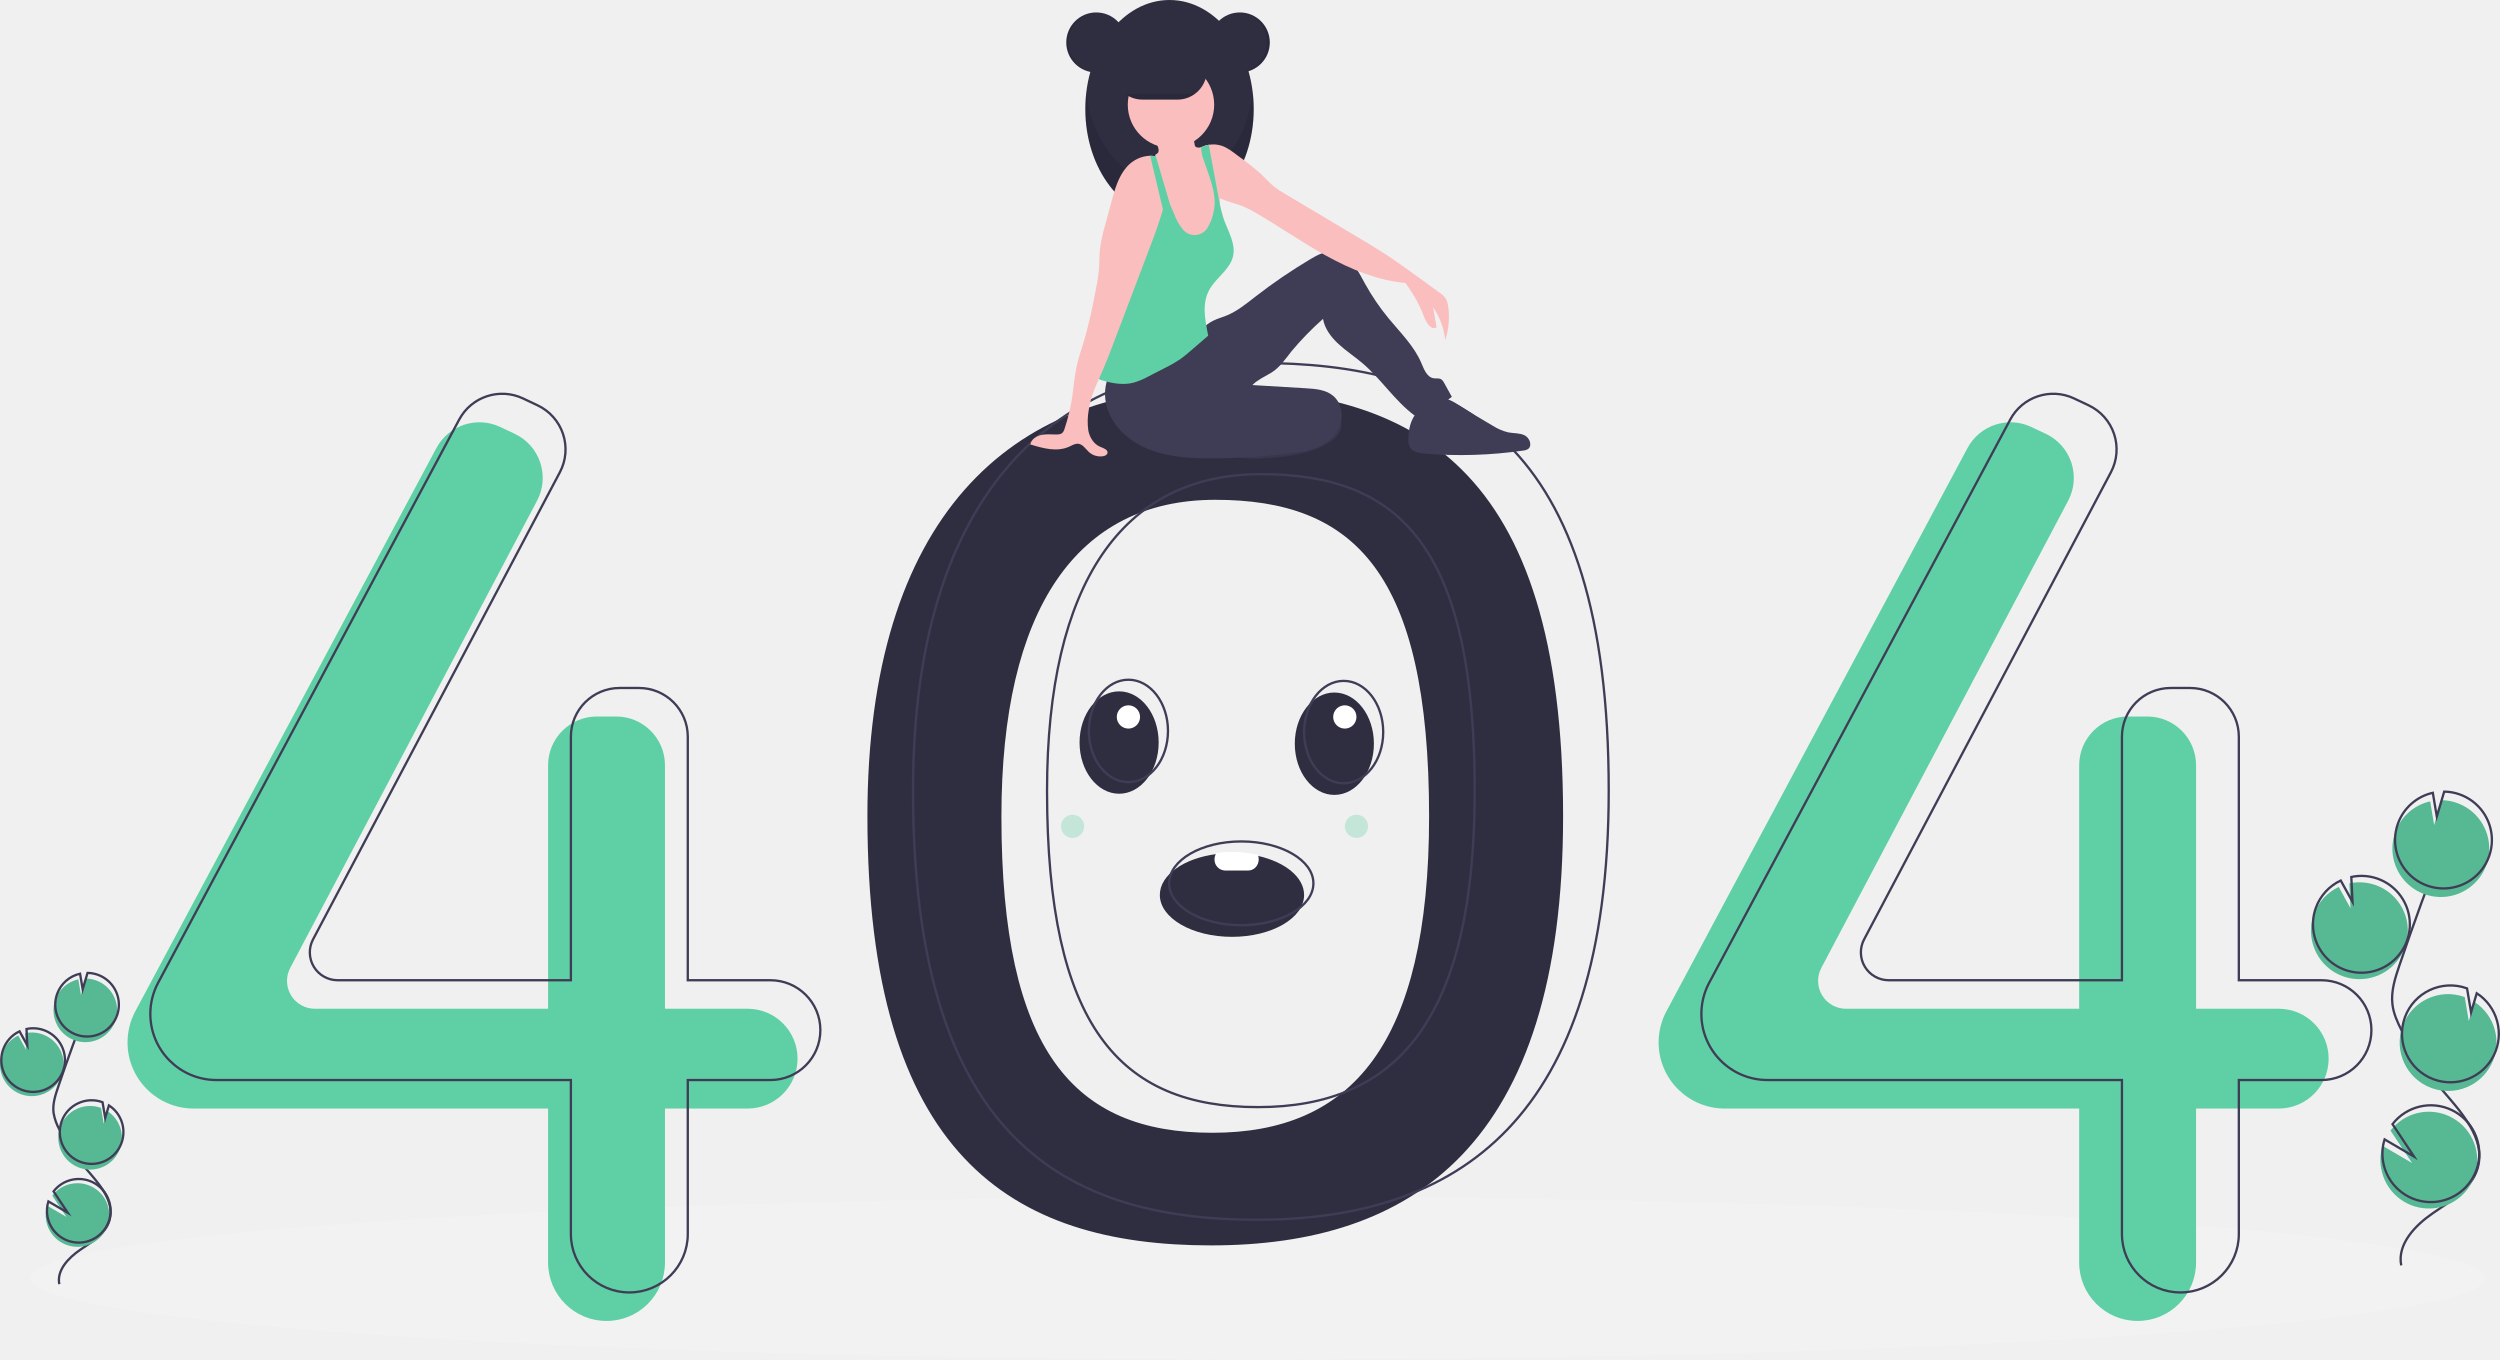
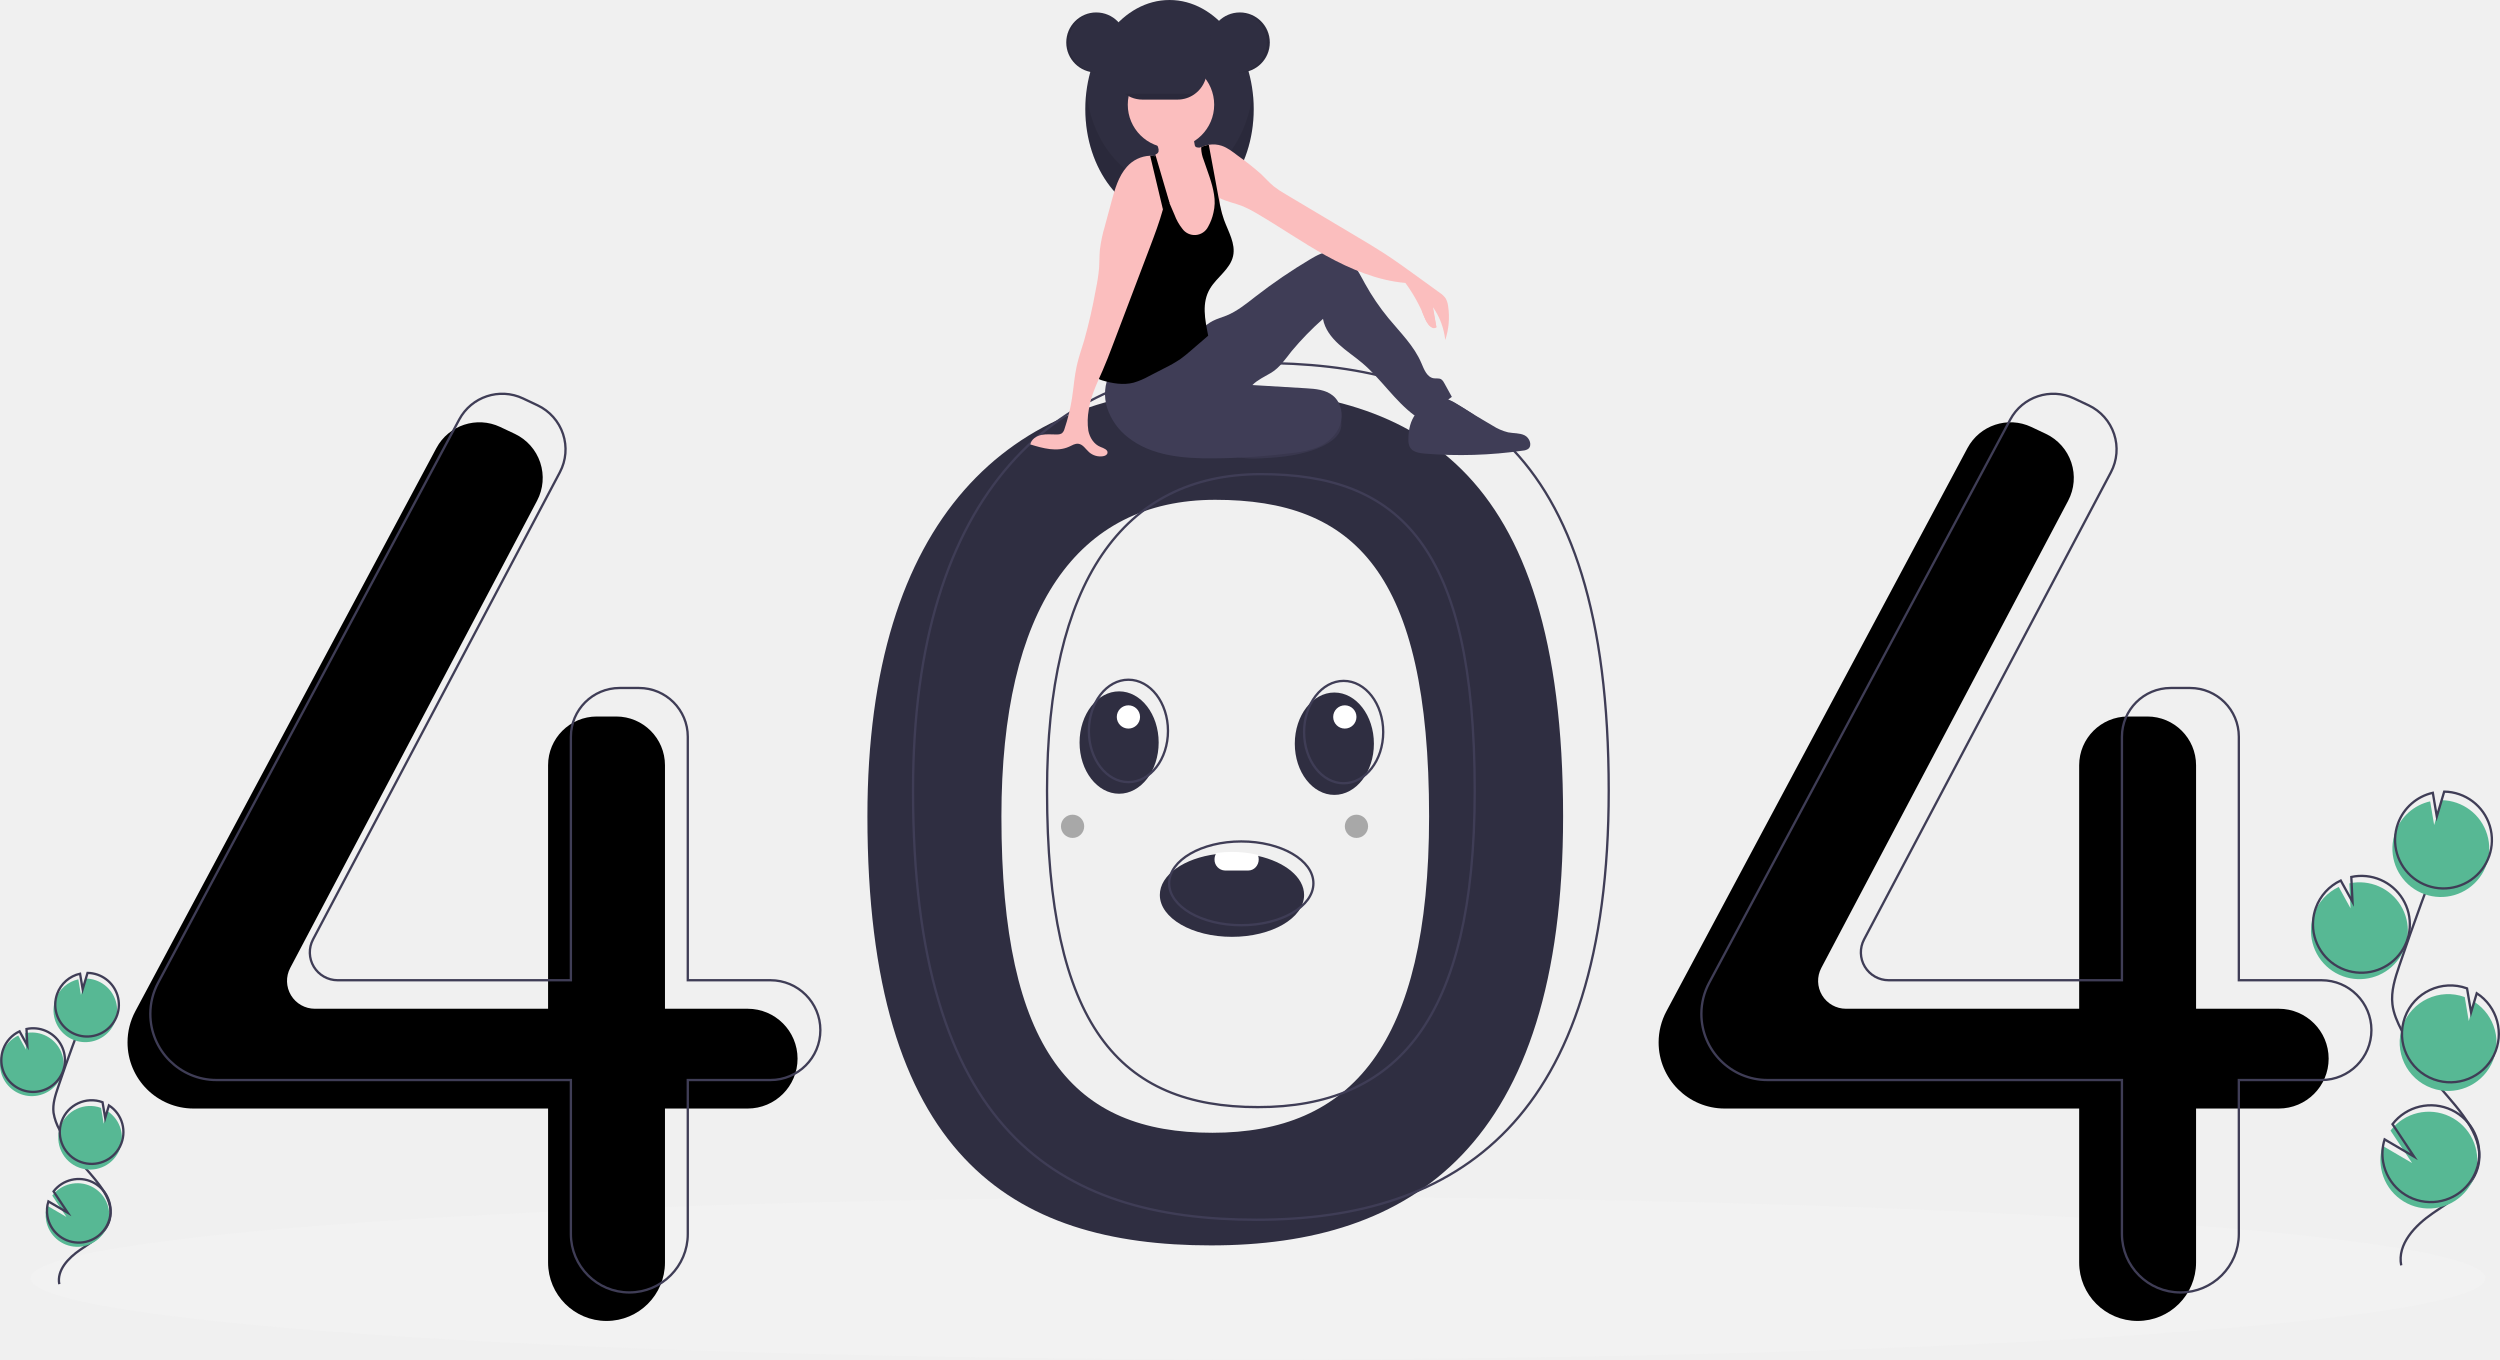
<svg xmlns="http://www.w3.org/2000/svg" id="fd59ce54-f850-4dfc-bc34-dd7d379d600e" data-name="Layer 1" width="1074.392" height="584.231" viewBox="0 0 1074.392 584.231">
  <ellipse cx="540.643" cy="549.309" rx="527.5" ry="34.922" fill="#f2f2f2" />
  <path d="M583.48,324.894c-85.944,0-147.651,55.139-147.651,183.798,0,145.813,61.707,184.411,147.651,184.411s151.327-42.274,151.327-184.411C734.807,356.753,669.424,324.894,583.48,324.894Zm.565,319.808c-59.527,0-90.626-34.923-90.626-135.916,0-89.112,32.372-136.105,91.899-136.105s91.899,30.868,91.899,136.105C677.217,607.234,643.572,644.703,584.045,644.703Z" transform="translate(-63.054 -157.8845)" fill="#2f2e41" />
-   <path d="M384.365,591.401H348.831V486.762A20.956,20.956,0,0,0,327.875,465.806h-8.326a20.956,20.956,0,0,0-20.956,20.956V591.401H198.363a11.963,11.963,0,0,1-10.578-17.552l106.082-200.78A20.956,20.956,0,0,0,284.287,344.33l-6.262-2.957a20.956,20.956,0,0,0-27.429,9.07L121.214,592.475a28.416,28.416,0,0,0-3.356,13.396v0a28.416,28.416,0,0,0,28.416,28.416H298.593v66.167a25.119,25.119,0,0,0,25.119,25.119h0a25.119,25.119,0,0,0,25.119-25.119V634.287h35.534a21.443,21.443,0,0,0,21.443-21.443v0A21.443,21.443,0,0,0,384.365,591.401Z" transform="translate(-63.054 -157.8845)" fill="#5fd0a5" />
-   <path d="M1042.362,591.401h-35.534V486.762A20.956,20.956,0,0,0,985.872,465.806h-8.326a20.956,20.956,0,0,0-20.956,20.956V591.401H856.359a11.963,11.963,0,0,1-10.578-17.552L951.864,373.069A20.956,20.956,0,0,0,942.284,344.33l-6.262-2.957a20.956,20.956,0,0,0-27.429,9.07L779.211,592.475a28.416,28.416,0,0,0-3.356,13.396v0a28.416,28.416,0,0,0,28.416,28.416H956.589v66.167a25.119,25.119,0,0,0,25.119,25.119h0a25.119,25.119,0,0,0,25.119-25.119V634.287h35.534a21.443,21.443,0,0,0,21.443-21.443v0A21.443,21.443,0,0,0,1042.362,591.401Z" transform="translate(-63.054 -157.8845)" fill="#5fd0a5" />
+   <path d="M384.365,591.401H348.831V486.762A20.956,20.956,0,0,0,327.875,465.806h-8.326a20.956,20.956,0,0,0-20.956,20.956V591.401H198.363a11.963,11.963,0,0,1-10.578-17.552l106.082-200.78A20.956,20.956,0,0,0,284.287,344.33l-6.262-2.957a20.956,20.956,0,0,0-27.429,9.07L121.214,592.475a28.416,28.416,0,0,0-3.356,13.396v0a28.416,28.416,0,0,0,28.416,28.416H298.593v66.167a25.119,25.119,0,0,0,25.119,25.119h0a25.119,25.119,0,0,0,25.119-25.119V634.287h35.534a21.443,21.443,0,0,0,21.443-21.443v0A21.443,21.443,0,0,0,384.365,591.401Z" transform="translate(-63.054 -157.8845)" fill="425940" />
+   <path d="M1042.362,591.401h-35.534V486.762A20.956,20.956,0,0,0,985.872,465.806h-8.326a20.956,20.956,0,0,0-20.956,20.956V591.401H856.359a11.963,11.963,0,0,1-10.578-17.552L951.864,373.069A20.956,20.956,0,0,0,942.284,344.33l-6.262-2.957a20.956,20.956,0,0,0-27.429,9.07L779.211,592.475a28.416,28.416,0,0,0-3.356,13.396v0a28.416,28.416,0,0,0,28.416,28.416H956.589v66.167a25.119,25.119,0,0,0,25.119,25.119h0a25.119,25.119,0,0,0,25.119-25.119V634.287h35.534a21.443,21.443,0,0,0,21.443-21.443v0A21.443,21.443,0,0,0,1042.362,591.401Z" transform="translate(-63.054 -157.8845)" fill="425940" />
  <path d="M394.168,579.148H358.634V474.509a20.956,20.956,0,0,0-20.956-20.956h-8.326a20.956,20.956,0,0,0-20.956,20.956V579.148H208.165a11.963,11.963,0,0,1-10.578-17.552L303.67,360.816a20.956,20.956,0,0,0-9.58-28.739l-6.262-2.957a20.956,20.956,0,0,0-27.429,9.07L131.017,580.222a28.416,28.416,0,0,0-3.356,13.396v0a28.416,28.416,0,0,0,28.416,28.416H308.395v66.167a25.119,25.119,0,0,0,25.119,25.119h0a25.119,25.119,0,0,0,25.119-25.119V622.034h35.534a21.443,21.443,0,0,0,21.443-21.443v0A21.443,21.443,0,0,0,394.168,579.148Z" transform="translate(-63.054 -157.8845)" fill="none" stroke="#3f3d56" stroke-miterlimit="10" />
  <path d="M1060.742,579.148h-35.534V474.509a20.956,20.956,0,0,0-20.956-20.956H995.925a20.956,20.956,0,0,0-20.956,20.956V579.148H874.739a11.963,11.963,0,0,1-10.578-17.552L970.244,360.816a20.956,20.956,0,0,0-9.58-28.739l-6.262-2.957a20.956,20.956,0,0,0-27.429,9.07L797.59,580.222a28.416,28.416,0,0,0-3.356,13.396v0a28.416,28.416,0,0,0,28.416,28.416H974.969v66.167a25.119,25.119,0,0,0,25.119,25.119h0a25.119,25.119,0,0,0,25.119-25.119V622.034h35.534a21.443,21.443,0,0,0,21.443-21.443v0A21.443,21.443,0,0,0,1060.742,579.148Z" transform="translate(-63.054 -157.8845)" fill="none" stroke="#3f3d56" stroke-miterlimit="10" />
  <path d="M603.085,313.866c-85.944,0-147.651,55.139-147.651,183.798,0,145.813,61.707,184.411,147.651,184.411s151.327-42.274,151.327-184.411C754.412,345.725,689.029,313.866,603.085,313.866Zm.565,319.808c-59.527,0-90.626-34.923-90.626-135.916,0-89.112,32.372-136.105,91.899-136.105s91.899,30.868,91.899,136.105C696.822,596.206,663.177,633.675,603.65,633.675Z" transform="translate(-63.054 -157.8845)" fill="none" stroke="#3f3d56" stroke-miterlimit="10" />
  <circle cx="471.141" cy="18.25" r="12.901" fill="#2f2e41" />
  <ellipse cx="502.607" cy="46.885" rx="36.186" ry="46.885" fill="#2f2e41" />
  <path d="M565.661,237.494c-18.128,0-33.141-17.271-35.776-39.805a60.976,60.976,0,0,0-.41,7.08c0,25.894,16.201,46.885,36.186,46.885s36.186-20.991,36.186-46.885a60.976,60.976,0,0,0-.41-7.08C598.803,220.224,583.789,237.494,565.661,237.494Z" transform="translate(-63.054 -157.8845)" opacity="0.1" />
  <path d="M639.296,342.073c-.777,3.193-4.128,5.751-7.839,7.538-7.802,3.757-17.425,4.878-26.76,5.254a45.176,45.176,0,0,1-7.144-.132,20.537,20.537,0,0,1-12.251-5.631,1.681,1.681,0,0,1,.044-2.844c4.969-5.459,13.262-8.806,21.616-11.216,6.334-1.827,17.381-6.561,24.29-5.922C637.944,329.739,640.277,338.041,639.296,342.073Z" transform="translate(-63.054 -157.8845)" fill="#3f3d56" />
  <path d="M639.296,342.073c-.777,3.193-4.128,5.751-7.839,7.538-7.802,3.757-17.425,4.878-26.76,5.254a45.176,45.176,0,0,1-7.144-.132,20.537,20.537,0,0,1-12.251-5.631,1.681,1.681,0,0,1,.044-2.844c4.969-5.459,13.262-8.806,21.616-11.216,6.334-1.827,17.381-6.561,24.29-5.922C637.944,329.739,640.277,338.041,639.296,342.073Z" transform="translate(-63.054 -157.8845)" opacity="0.1" />
  <path d="M540.098,318.206a19.77,19.77,0,0,0-1.199,15.075,26.339,26.339,0,0,0,8.829,12.497c10.095,8.092,23.988,9.205,36.925,9.093a284.649,284.649,0,0,0,33.905-2.324,40.538,40.538,0,0,0,11.001-2.554c4.222-1.827,7.933-5.178,9.436-9.526s.436-9.672-3.134-12.574c-3.137-2.55-7.463-2.9-11.498-3.143l-23.088-1.387c2.281-2.308,5.318-3.614,8.096-5.292,3.685-2.226,6.134-5.965,8.813-9.335a129.001,129.001,0,0,1,13.439-13.817c.751,4.31,3.478,7.85,6.687,10.824s6.908,5.368,10.244,8.2c8.079,6.858,13.896,16.167,22.392,22.5a43.829,43.829,0,0,0,16.049-8.012l-3.302-5.981a3.94,3.94,0,0,0-1.245-1.553c-.935-.575-2.14-.279-3.225-.441-2.901-.435-4.168-3.784-5.306-6.487-3.125-7.422-9.108-13.18-14.218-19.404a98.009,98.009,0,0,1-9.996-14.723c-1.717-3.102-3.288-6.331-5.617-9.003s-5.594-4.773-9.139-4.781c-3.132-.007-6.021,1.584-8.714,3.183a230.477,230.477,0,0,0-23.63,16.099c-3.944,3.062-7.863,6.296-12.489,8.174-1.947.79-4,1.331-5.869,2.292-3.273,1.684-5.757,4.534-8.431,7.064C566.277,311.892,553.219,317.738,540.098,318.206Z" transform="translate(-63.054 -157.8845)" fill="#3f3d56" />
  <path d="M588.374,253.983a23.774,23.774,0,0,1-1.734,8.033,10.045,10.045,0,0,1-5.768,5.573,12.375,12.375,0,0,1-5.623.182,10.882,10.882,0,0,1-4.582-1.561c-2.165-1.488-3.244-4.144-3.637-6.743-.393-2.596-.217-5.249-.469-7.863a42.944,42.944,0,0,0-1.202-6.255c-.17-.683-.343-1.362-.513-2.042-.167-.68-.33-1.359-.481-2.039-.138-.639-.267-1.281-.378-1.926-.091-.544-.173-1.092-.233-1.643a18.423,18.423,0,0,0-.809-4.811,14.607,14.607,0,0,0-1.687-2.854c-.286-.409-.563-.818-.818-1.243a5.89,5.89,0,0,1-.972-3.748,3.286,3.286,0,0,1,.148-.601c.025-.076.053-.151.085-.223A1.802,1.802,0,0,0,560.932,223.07a3.433,3.433,0,0,0-.148-1.778,11.318,11.318,0,0,0-.96-2.288c-.264-.478-1.161-1.34-1.167-1.888-.013-1.101,2.14-1.989,3.011-2.423a16.796,16.796,0,0,1,8.597-1.743c1.904.129,3.968.714,5.019,2.31.944,1.438.818,3.301,1.221,4.972a1.471,1.471,0,0,0,.299.664,1.341,1.341,0,0,0,.739.34,4.549,4.549,0,0,0,1.416.057h.003a2.931,2.931,0,0,0,.371-.054,4.957,4.957,0,0,0,2.033-.878q.585-.156,1.18-.255a.251.251,0,0,0,.047-.009c1.576,4.975,1.781,10.308,3.071,15.374.639,2.52,1.554,5.009,1.683,7.602.009.113.013.23.016.346.019.834-.047,1.674-.013,2.505a6.981,6.981,0,0,0,.126,1.114,15.611,15.611,0,0,0,.525,1.743l.009.028c.06.183.116.368.164.554.035.135.066.267.091.403l.003.009A14.938,14.938,0,0,1,588.374,253.983Z" transform="translate(-63.054 -157.8845)" fill="#fbbebe" />
  <circle cx="503.237" cy="44.997" r="18.565" fill="#fbbebe" />
  <path d="M684.157,304.033a30.445,30.445,0,0,0-5.236-14.103q.722,4.295,1.447,8.587a3.214,3.214,0,0,1-3.367-1.035,10.337,10.337,0,0,1-1.765-3.276,67.466,67.466,0,0,0-8.21-14.736c-11.819-.985-23.502-5.884-33.896-11.595-10.396-5.708-20.126-12.552-30.384-18.502a43.573,43.573,0,0,0-5.544-2.832c-3.21-1.287-6.812-1.954-9.855-3.468-.204-.101-.409-.208-.61-.318a12.578,12.578,0,0,1-1.945-1.306,10.344,10.344,0,0,1-.931-.856,20.351,20.351,0,0,1-3.559-5.953c-1.633-3.612-2.215-7.97-3.845-11.583a11.203,11.203,0,0,1,2.502-1.765h.003c.132-.069.264-.135.4-.198a11.94,11.94,0,0,1,2.004-.733q.585-.156,1.18-.255a.251.251,0,0,0,.047-.009,11.566,11.566,0,0,1,5.491.434c2.587.875,4.767,2.621,6.941,4.273a114.02,114.02,0,0,1,10.148,8.049c1.794,1.718,3.43,3.606,5.359,5.167a42.144,42.144,0,0,0,5.057,3.351q15.656,9.327,31.315,18.65c3.534,2.105,7.07,4.21,10.526,6.438,5.249,3.386,10.308,7.055,15.365,10.721q4.47,3.238,8.936,6.479a9.728,9.728,0,0,1,2.533,2.341,8.472,8.472,0,0,1,1.123,3.433A31.387,31.387,0,0,1,684.157,304.033Z" transform="translate(-63.054 -157.8845)" fill="#fbbebe" />
-   <path d="M592.977,267.944c-1.252,5.617-6.929,9.012-9.896,13.946-3.688,6.123-2.184,13.241-.799,20.255q-3.795,3.271-7.593,6.542c-1.397,1.199-2.794,2.404-4.298,3.464a57.351,57.351,0,0,1-6.86,3.94q-3.361,1.728-6.721,3.458a32.128,32.128,0,0,1-6.58,2.788c-4.415,1.133-9.103.34-13.471-.972a6.088,6.088,0,0,1-1.473-.601,2.394,2.394,0,0,1-.699-.632,3.911,3.911,0,0,1-.444-2.539c.444-7.351,2.24-14.547,4.031-21.69a85.26,85.26,0,0,1,3.848-12.577,85.077,85.077,0,0,1,5.415-10.151,68.368,68.368,0,0,1,7.929-11.514,18.479,18.479,0,0,0,3.675-4.739c1.117-2.549.686-5.472.913-8.247a17.148,17.148,0,0,1,1.633-6.007v-.003a17.093,17.093,0,0,1,1.743-2.882q.458,1.067.916,2.13.302.699.598,1.394.387.897.768,1.787,1.1,2.558,2.196,5.113a21.59,21.59,0,0,0,3.335,5.944,6.499,6.499,0,0,0,11.123-.853,21.261,21.261,0,0,0,2.272-6.013,19.215,19.215,0,0,0,.252-7.835c-.758-5.009-2.889-10.126-4.437-14.78a14.945,14.945,0,0,1-1.079-4.871,3.351,3.351,0,0,1,.057-.56c.009-.047.019-.098.028-.145a11.94,11.94,0,0,1,2.004-.733q.585-.156,1.18-.255,2.044,11.064,4.094,22.127c.032.173.066.346.098.522.195,1.057.393,2.115.614,3.169.198.957.412,1.91.651,2.857l.009.028c.082.321.167.639.255.957l.003.009c.242.868.513,1.731.818,2.58C590.938,257.475,594.164,262.629,592.977,267.944Z" transform="translate(-63.054 -157.8845)" fill="#5fd0a5" />
+   <path d="M592.977,267.944c-1.252,5.617-6.929,9.012-9.896,13.946-3.688,6.123-2.184,13.241-.799,20.255q-3.795,3.271-7.593,6.542c-1.397,1.199-2.794,2.404-4.298,3.464a57.351,57.351,0,0,1-6.86,3.94q-3.361,1.728-6.721,3.458a32.128,32.128,0,0,1-6.58,2.788c-4.415,1.133-9.103.34-13.471-.972a6.088,6.088,0,0,1-1.473-.601,2.394,2.394,0,0,1-.699-.632,3.911,3.911,0,0,1-.444-2.539c.444-7.351,2.24-14.547,4.031-21.69a85.26,85.26,0,0,1,3.848-12.577,85.077,85.077,0,0,1,5.415-10.151,68.368,68.368,0,0,1,7.929-11.514,18.479,18.479,0,0,0,3.675-4.739c1.117-2.549.686-5.472.913-8.247a17.148,17.148,0,0,1,1.633-6.007v-.003a17.093,17.093,0,0,1,1.743-2.882q.458,1.067.916,2.13.302.699.598,1.394.387.897.768,1.787,1.1,2.558,2.196,5.113a21.59,21.59,0,0,0,3.335,5.944,6.499,6.499,0,0,0,11.123-.853,21.261,21.261,0,0,0,2.272-6.013,19.215,19.215,0,0,0,.252-7.835c-.758-5.009-2.889-10.126-4.437-14.78a14.945,14.945,0,0,1-1.079-4.871,3.351,3.351,0,0,1,.057-.56c.009-.047.019-.098.028-.145a11.94,11.94,0,0,1,2.004-.733q.585-.156,1.18-.255,2.044,11.064,4.094,22.127c.032.173.066.346.098.522.195,1.057.393,2.115.614,3.169.198.957.412,1.91.651,2.857l.009.028c.082.321.167.639.255.957l.003.009c.242.868.513,1.731.818,2.58C590.938,257.475,594.164,262.629,592.977,267.944Z" transform="translate(-63.054 -157.8845)" fill="425940" />
  <path d="M668.321,346.877a6.583,6.583,0,0,0,.61,3.143c1.162,2.124,3.95,2.606,6.362,2.805a188.377,188.377,0,0,0,42.266-1.288,4.886,4.886,0,0,0,2.151-.668c1.99-1.395.763-4.795-1.41-5.884s-4.751-.826-7.135-1.297a22.479,22.479,0,0,1-6.678-2.896q-7.252-4.167-14.293-8.688c-2.795-1.795-6.093-3.71-9.24-2.646C672.43,332.343,668.265,337.681,668.321,346.877Z" transform="translate(-63.054 -157.8845)" fill="#3f3d56" />
  <path d="M564.437,240.874v.003c-.022.132-.044.261-.072.39-.035.214-.076.431-.116.645-.39,1.998-.868,3.987-1.419,5.963-1.51,5.459-3.534,10.831-5.541,16.123q-8.081,21.287-16.164,42.577c-1.359,3.575-2.716,7.152-4.261,10.654-.516,1.167-1.048,2.344-1.576,3.534-1.894,4.257-3.713,8.653-4.317,13.184a27.45,27.45,0,0,0-.192,9.04c.604,2.97,2.407,5.872,5.23,6.97,1.378.538,3.351,1.259,2.974,2.69-.204.787-1.098,1.171-1.901,1.303a7.312,7.312,0,0,1-5.966-1.718c-1.507-1.337-2.665-3.417-4.67-3.641-1.388-.151-2.665.68-3.936,1.262-5.186,2.369-11.227.711-16.674-.972.428-2.206,2.643-3.66,4.843-4.1,2.199-.444,4.474-.129,6.718-.189a3.51,3.51,0,0,0,2.042-.525,3.705,3.705,0,0,0,1.101-1.882,78.964,78.964,0,0,0,3.213-13.147c.724-4.666,1.026-9.405,2.058-14.015.802-3.597,2.042-7.08,3.106-10.61a224.682,224.682,0,0,0,5.06-22.077,78.02,78.02,0,0,0,1.425-9.368c.179-2.612.094-5.236.346-7.838a60.888,60.888,0,0,1,2.111-9.997q1.444-5.348,2.885-10.689c1.425-5.271,2.955-10.746,6.567-14.843a13.962,13.962,0,0,1,10.028-4.789,9.882,9.882,0,0,1,2.13.23c.116.028.233.057.349.088a8.634,8.634,0,0,1,2.174.9c1.114-.708,1.68-.459,2.42.632a6.973,6.973,0,0,1,.881,3.795A52.424,52.424,0,0,1,564.437,240.874Z" transform="translate(-63.054 -157.8845)" fill="#fbbebe" />
-   <path d="M565.661,245.046l-.047.047-.255.255-2.53,2.527-1.24-5.208-4.251-17.854a9.882,9.882,0,0,1,2.13.23,3.286,3.286,0,0,1,.148-.601l.201.689,1.441,4.902,2.728,9.308.45,1.532v.003Z" transform="translate(-63.054 -157.8845)" fill="#5fd0a5" />
+   <path d="M565.661,245.046l-.047.047-.255.255-2.53,2.527-1.24-5.208-4.251-17.854a9.882,9.882,0,0,1,2.13.23,3.286,3.286,0,0,1,.148-.601l.201.689,1.441,4.902,2.728,9.308.45,1.532v.003Z" transform="translate(-63.054 -157.8845)" fill="425940" />
  <path d="M581.715,188.087a12.582,12.582,0,0,1-3.7,8.896,12.314,12.314,0,0,1-1.36,1.176,12.528,12.528,0,0,1-7.536,2.524H554.023a12.59,12.59,0,0,1,0-25.18h15.096A12.629,12.629,0,0,1,581.715,188.087Z" transform="translate(-63.054 -157.8845)" fill="#2f2e41" />
  <circle cx="532.815" cy="18.25" r="12.901" fill="#2f2e41" />
  <path d="M595.554,163.234c-.158,0-.315.006-.472.012a12.898,12.898,0,0,1,0,25.778c.157.006.314.012.472.012a12.901,12.901,0,1,0,0-25.802Z" transform="translate(-63.054 -157.8845)" opacity="0.1" />
  <path d="M534.195,163.234c.158,0,.315.006.472.012a12.898,12.898,0,0,0,0,25.778c-.157.006-.314.012-.472.012a12.901,12.901,0,0,1,0-25.802Z" transform="translate(-63.054 -157.8845)" opacity="0.1" />
  <path d="M576.655,198.159a12.528,12.528,0,0,1-7.536,2.524H554.023a12.528,12.528,0,0,1-7.536-2.524Z" transform="translate(-63.054 -157.8845)" opacity="0.1" />
  <path d="M674.14,291.64s3.252,9.372,6.229,6.876L677.996,286.267Z" transform="translate(-63.054 -157.8845)" fill="#fbbebe" />
  <path d="M1069.918,577.434a20.813,20.813,0,1,0,2.772-39.915l.521,10.712-5.068-9.18a20.734,20.734,0,0,0-10.684,11.723,20.408,20.408,0,0,0-1.197,5.63A20.809,20.809,0,0,0,1069.918,577.434Z" transform="translate(-63.054 -157.8845)" fill="#57b894" />
  <path d="M1094.995,701.678c-1.789-9.11,5.963-17.187,13.621-22.437s16.605-10.408,19.218-19.317c3.755-12.804-7.43-24.53-16.136-34.642a125.3,125.3,0,0,1-16.524-24.557c-1.811-3.533-3.476-7.225-3.952-11.166-.686-5.675,1.137-11.323,2.974-16.737q9.179-27.052,19.628-53.65" transform="translate(-63.054 -157.8845)" fill="none" stroke="#3f3d56" stroke-miterlimit="10" />
  <path d="M1070.775,574.676a20.813,20.813,0,1,0,2.772-39.915l.521,10.712-5.068-9.18a20.734,20.734,0,0,0-10.684,11.723,20.408,20.408,0,0,0-1.197,5.63A20.809,20.809,0,0,0,1070.775,574.676Z" transform="translate(-63.054 -157.8845)" fill="none" stroke="#3f3d56" stroke-miterlimit="10" />
  <path d="M1092.451,515.473a20.788,20.788,0,0,1,14.98-13.198l1.714,10.184,3.177-10.696a20.81,20.81,0,1,1-19.871,13.71Z" transform="translate(-63.054 -157.8845)" fill="#57b894" />
  <path d="M1093.594,511.795a20.788,20.788,0,0,1,14.98-13.198l1.714,10.184,3.177-10.696a20.81,20.81,0,1,1-19.871,13.71Z" transform="translate(-63.054 -157.8845)" fill="none" stroke="#3f3d56" stroke-miterlimit="10" />
  <path d="M1108.045,625.489a20.81,20.81,0,0,0,18.419-37.023l-2.441,8.219-1.731-10.304a.362.362,0,0,0-.053-.02,20.811,20.811,0,1,0-14.194,39.127Z" transform="translate(-63.054 -157.8845)" fill="#57b894" />
  <path d="M1109.035,621.764a20.81,20.81,0,0,0,18.419-37.023l-2.441,8.219-1.731-10.304a.362.362,0,0,0-.053-.02,20.811,20.811,0,1,0-14.194,39.127Z" transform="translate(-63.054 -157.8845)" fill="none" stroke="#3f3d56" stroke-miterlimit="10" />
  <path d="M1086.378,660.051a20.801,20.801,0,1,0,4.011-16.297l9.273,13.957-12.67-7.408A20.616,20.616,0,0,0,1086.378,660.051Z" transform="translate(-63.054 -157.8845)" fill="#57b894" />
  <path d="M1087.235,657.294a20.801,20.801,0,1,0,4.011-16.297l9.273,13.957-12.67-7.408A20.616,20.616,0,0,0,1087.235,657.294Z" transform="translate(-63.054 -157.8845)" fill="none" stroke="#3f3d56" stroke-miterlimit="10" />
  <path d="M72.061,628.133a13.674,13.674,0,1,0,1.821-26.225l.342,7.038-3.33-6.032a13.623,13.623,0,0,0-7.019,7.702,13.409,13.409,0,0,0-.787,3.699A13.672,13.672,0,0,0,72.061,628.133Z" transform="translate(-63.054 -157.8845)" fill="#57b894" />
  <path d="M88.538,709.763c-1.175-5.986,3.918-11.292,8.949-14.741s10.91-6.838,12.626-12.692c2.467-8.412-4.882-16.117-10.601-22.76A82.324,82.324,0,0,1,88.656,643.436a22.21,22.21,0,0,1-2.597-7.336c-.451-3.729.747-7.439,1.954-10.996q6.031-17.773,12.896-35.249" transform="translate(-63.054 -157.8845)" fill="none" stroke="#3f3d56" stroke-miterlimit="10" />
  <path d="M72.625,626.321a13.674,13.674,0,1,0,1.821-26.225l.342,7.038L71.458,601.103a13.623,13.623,0,0,0-7.019,7.702,13.409,13.409,0,0,0-.787,3.699A13.672,13.672,0,0,0,72.625,626.321Z" transform="translate(-63.054 -157.8845)" fill="none" stroke="#3f3d56" stroke-miterlimit="10" />
  <path d="M86.866,587.423a13.658,13.658,0,0,1,9.842-8.671l1.126,6.691,2.087-7.027a13.673,13.673,0,1,1-13.055,9.007Z" transform="translate(-63.054 -157.8845)" fill="#57b894" />
  <path d="M87.617,585.007a13.658,13.658,0,0,1,9.842-8.671l1.126,6.691L100.673,576a13.673,13.673,0,1,1-13.055,9.007Z" transform="translate(-63.054 -157.8845)" fill="none" stroke="#3f3d56" stroke-miterlimit="10" />
  <path d="M97.112,659.706a13.673,13.673,0,0,0,12.102-24.325l-1.604,5.4-1.137-6.77a.238.238,0,0,0-.035-.013,13.673,13.673,0,1,0-9.326,25.707Z" transform="translate(-63.054 -157.8845)" fill="#57b894" />
  <path d="M97.762,657.259a13.673,13.673,0,0,0,12.102-24.325l-1.604,5.4-1.137-6.77a.238.238,0,0,0-.035-.013,13.673,13.673,0,1,0-9.326,25.707Z" transform="translate(-63.054 -157.8845)" fill="none" stroke="#3f3d56" stroke-miterlimit="10" />
  <path d="M82.876,682.414a13.667,13.667,0,1,0,2.635-10.708l6.092,9.17-8.324-4.867A13.545,13.545,0,0,0,82.876,682.414Z" transform="translate(-63.054 -157.8845)" fill="#57b894" />
  <path d="M83.439,680.602a13.667,13.667,0,1,0,2.635-10.708l6.092,9.17-8.324-4.867A13.545,13.545,0,0,0,83.439,680.602Z" transform="translate(-63.054 -157.8845)" fill="none" stroke="#3f3d56" stroke-miterlimit="10" />
  <ellipse cx="480.946" cy="319.115" rx="17" ry="22" fill="#2f2e41" />
  <ellipse cx="573.446" cy="319.615" rx="17" ry="22" fill="#2f2e41" />
  <path d="M623.5,542.5c0,9.94-13.88,18-31,18s-31-8.06-31-18c0-8.61,10.41-15.81,24.32-17.57a50.104,50.104,0,0,1,6.68-.43,50.699,50.699,0,0,1,11.13,1.2C615.25,528.29,623.5,534.84,623.5,542.5Z" transform="translate(-63.054 -157.8845)" fill="#2f2e41" />
  <ellipse cx="484.946" cy="314.115" rx="17" ry="22" fill="none" stroke="#3f3d56" stroke-miterlimit="10" />
  <ellipse cx="577.446" cy="314.615" rx="17" ry="22" fill="none" stroke="#3f3d56" stroke-miterlimit="10" />
  <ellipse cx="533.446" cy="379.615" rx="31" ry="18" fill="none" stroke="#3f3d56" stroke-miterlimit="10" />
  <path d="M604,527.2a4.937,4.937,0,0,1-1.32,3.392A4.339,4.339,0,0,1,599.5,532h-10a4.664,4.664,0,0,1-4.5-4.8,4.905,4.905,0,0,1,.82-2.741A47.02,47.02,0,0,1,592.5,524a47.665,47.665,0,0,1,11.13,1.28A5.067,5.067,0,0,1,604,527.2Z" transform="translate(-63.054 -157.8845)" fill="#fff" />
  <circle cx="484.946" cy="308.115" r="5" fill="#fff" />
  <circle cx="577.946" cy="308.115" r="5" fill="#fff" />
-   <circle cx="582.946" cy="355.115" r="5" fill="#5fd0a5" opacity="0.3" />
-   <circle cx="460.946" cy="355.115" r="5" fill="#5fd0a5" opacity="0.3" />
+   <circle cx="582.946" cy="355.115" r="5" fill="425940" opacity="0.3" />
+   <circle cx="460.946" cy="355.115" r="5" fill="425940" opacity="0.3" />
</svg>
